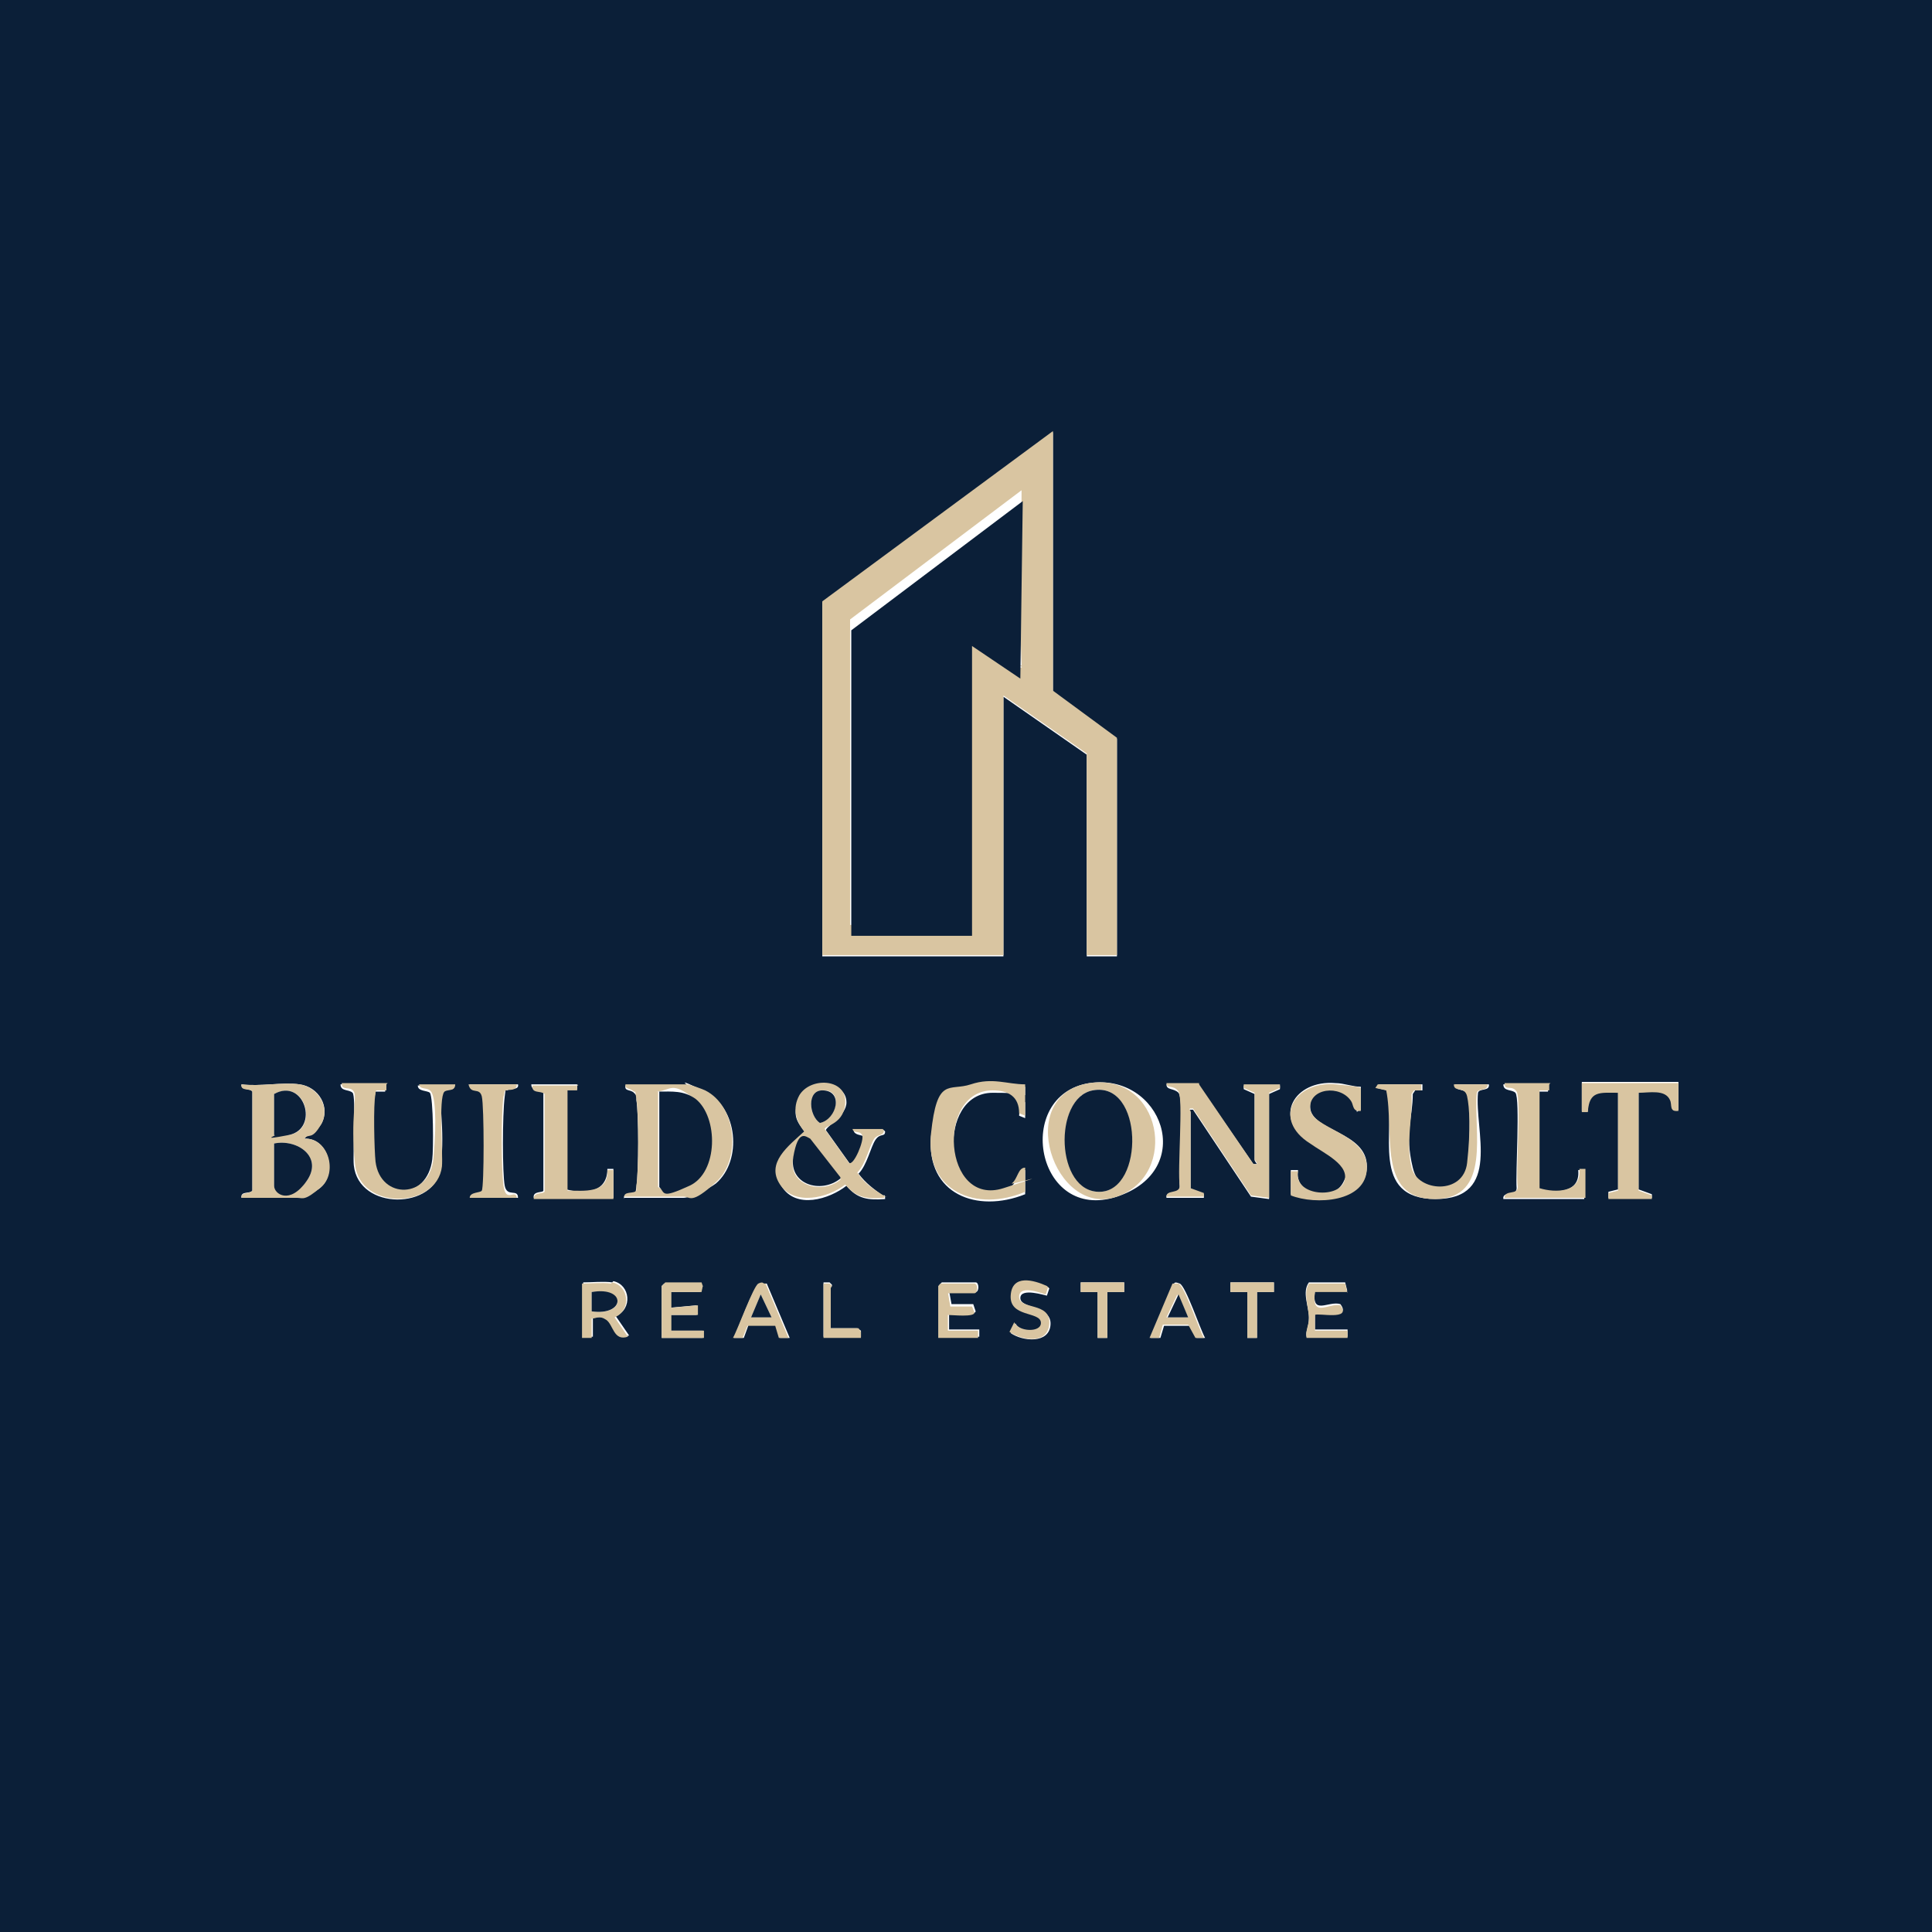
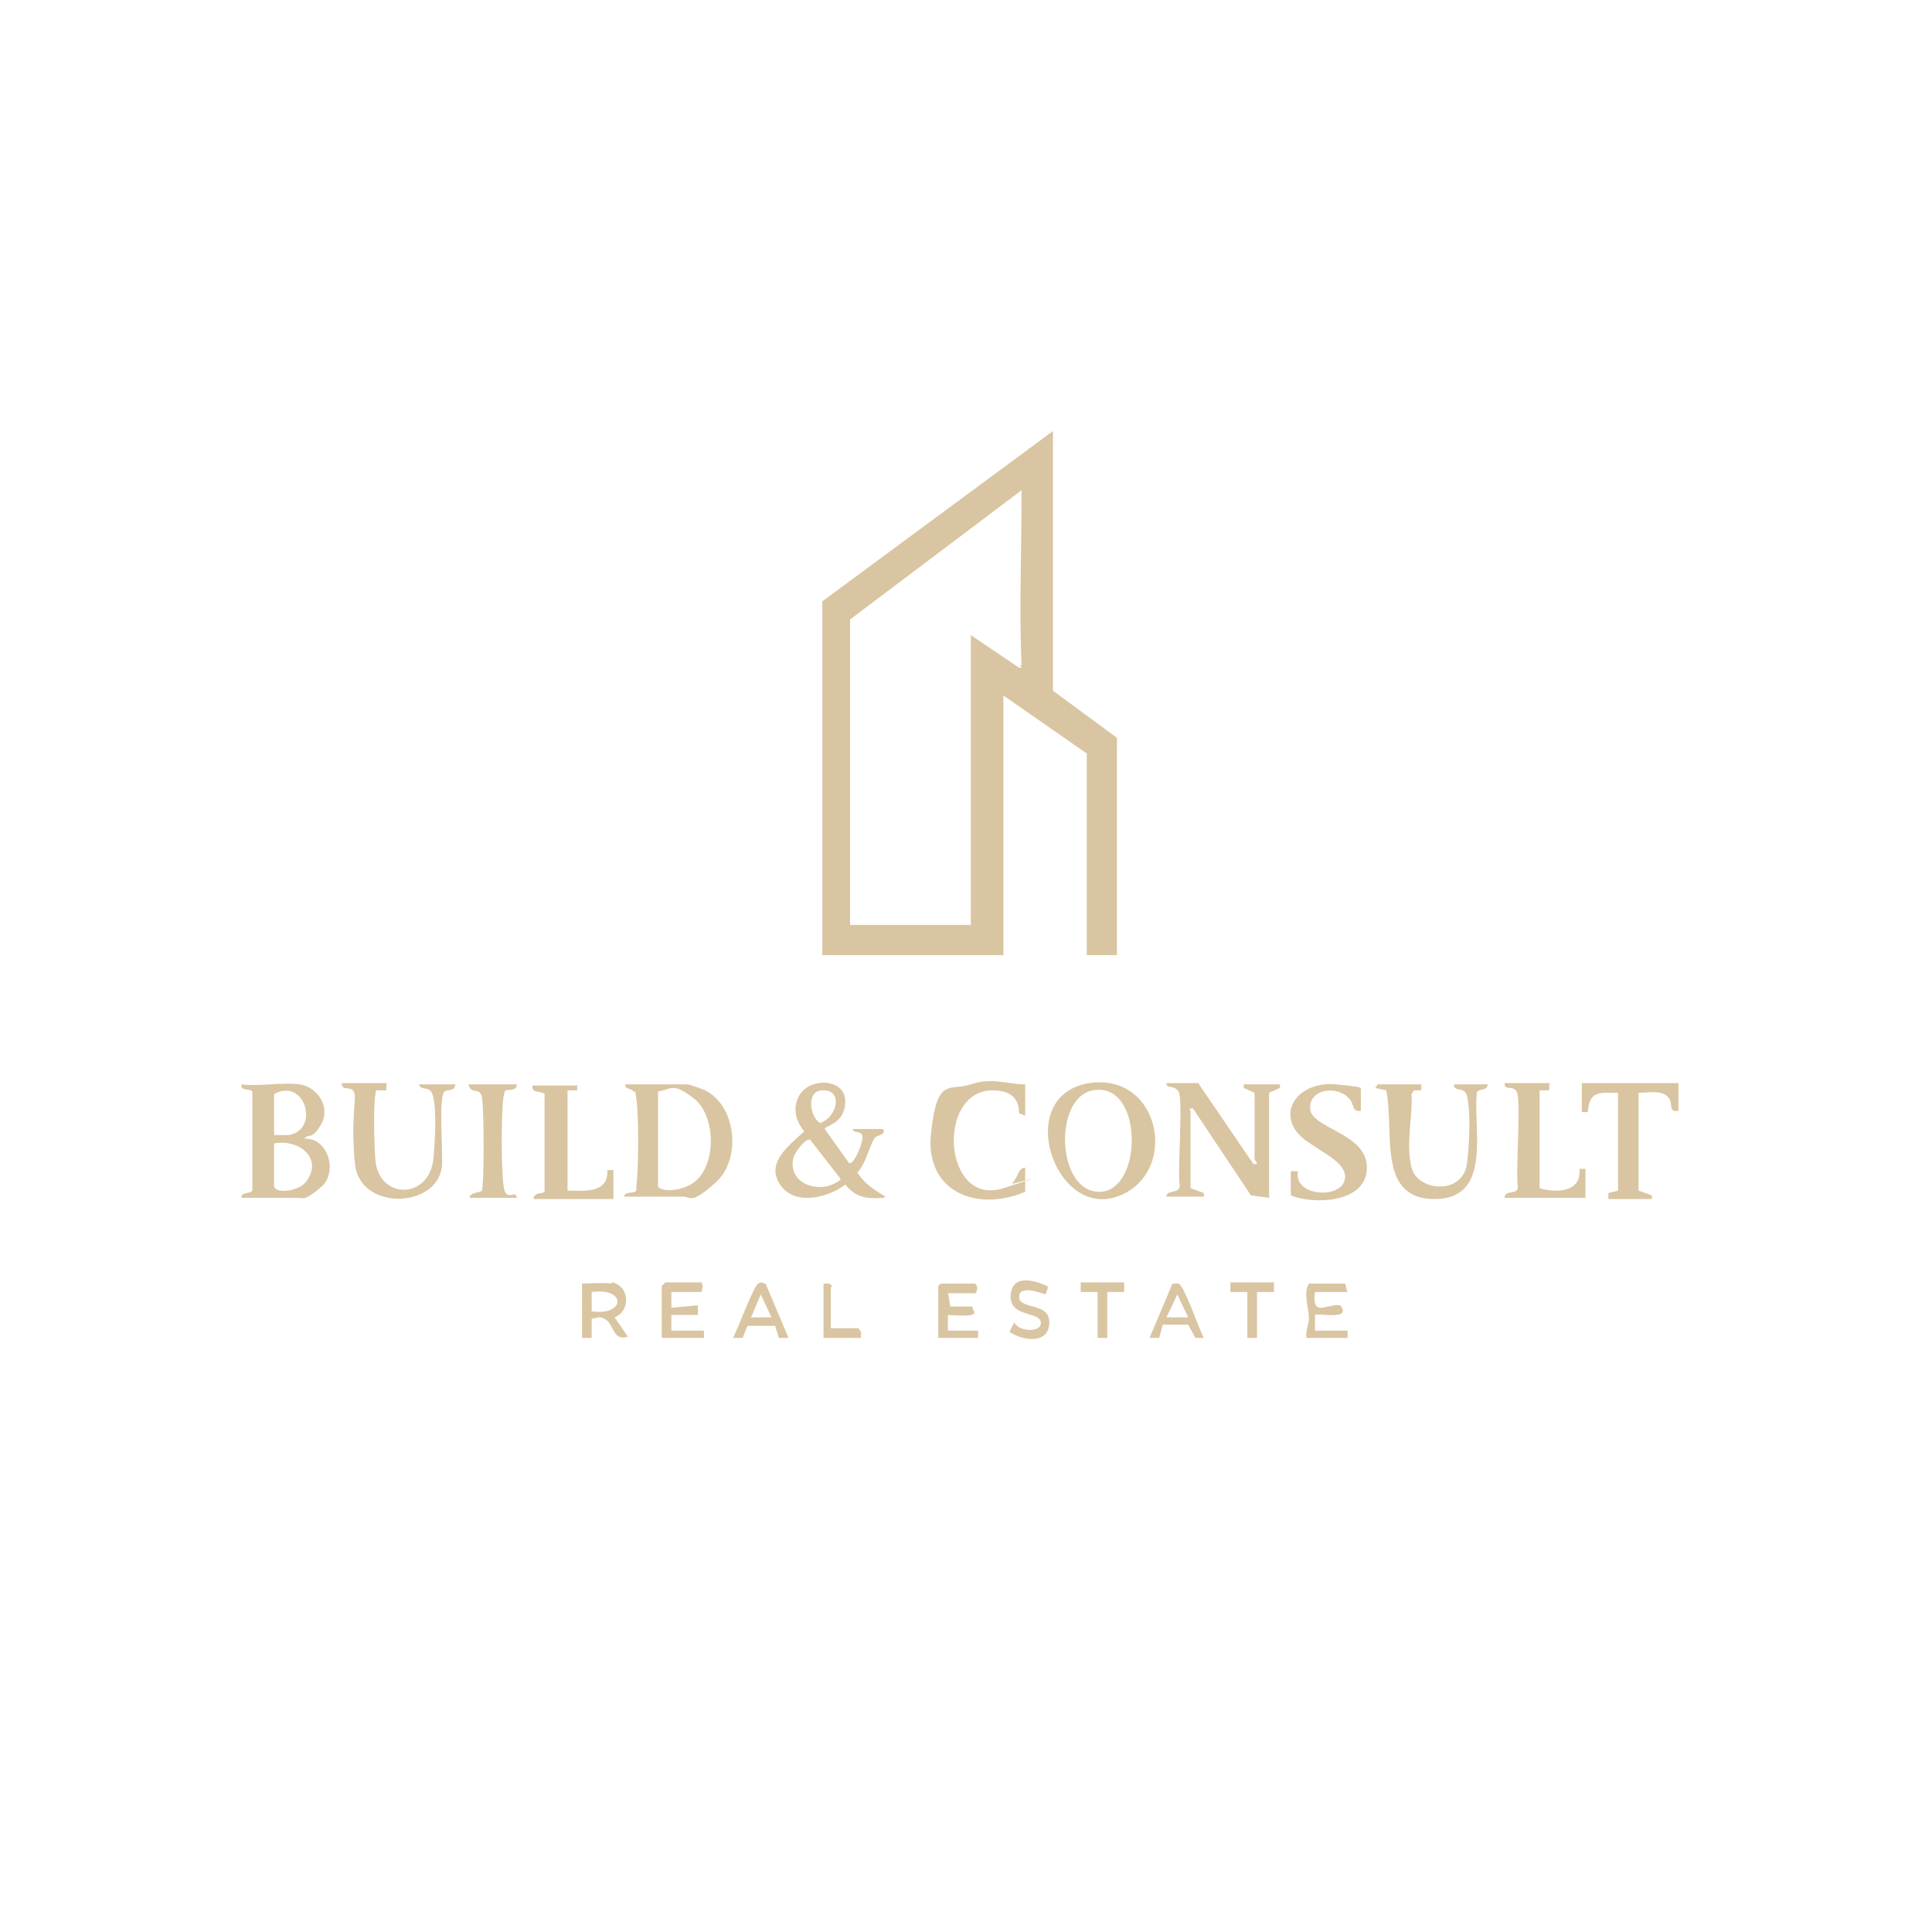
- <svg xmlns="http://www.w3.org/2000/svg" id="Layer_1" version="1.1" viewBox="0 0 160 160">
+ <svg xmlns="http://www.w3.org/2000/svg" id="Layer_1" data-name="Layer 1" viewBox="0 0 160 160">
  <defs>
    <style>
-       .st0 {
-         fill: #D9C5A1;
+       .cls-1 {
+         fill: #d9c5a1;
      }
    </style>
  </defs>
-   <path fill="#0B1F38" d="M160,0v160H0V0h160ZM92.5,79.1v-17.9l-5.3-3.9v-21.5l-19.1,14.1v29.3h15v-21.5l6.9,4.8v16.7h2.5ZM84.9,90c-1.6-.2-3-.6-4.5,0s-3.1,2.2-3.3,4.1c-.4,4.8,3.8,6.4,7.8,4.8v-2c-.6,0-.6.9-1.1,1.3s-.4.3-.7.4c-5.1,1.6-5.6-8.1-.9-8.1s2.2.5,2.2,1.9l.5.2v-2.4ZM90.2,89.7c-6.3,1-4.4,11.6,2.3,9.4s3.7-10.3-2.3-9.4ZM112.7,90c-.7,0-1.4-.3-2.1-.3-3.4-.3-5.3,2.9-2.1,4.9s3.7,1.2,2.8,3.2-4.2,1.1-3.8-.9h-.6s0,2,0,2c2,.9,6.3.6,6.3-2.3s-4.6-2.9-4.7-4.9,2.5-2,3.4-.6.1,1,.8.8v-2ZM139,89.6h-8v2.4h.5c0-1.8,1-1.6,2.5-1.6v8.1l-.8.2v.5h3.6v-.3s-1.1-.4-1.1-.4v-8.1c.8,0,2.1-.3,2.6.6s0,1.1.7.9v-2.4ZM24.8,89.8c-1.4-.2-3.3.2-4.8,0-.1.5.7.3.9.6v8.2c-.2.3-1,0-.9.6h4.6c.4,0,1.6-.5,2-.9,1.3-1.2.6-4.1-1.4-4,.4-.5,1-.6,1.4-1.2.8-1.4-.2-3.1-1.8-3.3ZM32,89.8h-3.8c0,.6.7.4,1,.7s0,5,.1,6c.4,3.8,6.8,3.7,7.2.2s-.3-5.6.2-6.2.9,0,.9-.6h-3c0,.5.8.4,1,.6.3.4.3,4.8.2,5.5-.4,3.4-4.4,3.6-4.8.3s-.2-4.8,0-5.6,0-.2.1-.3h.8c0,0,0-.5,0-.5ZM42.8,89.8h-3.9c.1.9.9,0,1.1,1s.2,7.4,0,7.8-.9.1-1,.6h3.9c0-.8-.9,0-1.1-1s-.2-5.9,0-7.4,0-.4.2-.5c.3-.2,1,0,.9-.5ZM47.8,89.8h-3.8c0,.6.7.4,1,.7v8.1c0,.2-.9,0-.8.6h6.6v-2.4h-.5c0,2-1.9,2.1-3.4,1.7v-8.3c0,0,.9,0,.9,0v-.5ZM51.7,99.2h4.9c.6,0,2.2-.8,2.7-1.2,2.2-1.9,1.8-6.3-.9-7.6s-1.3-.5-1.5-.5h-5.1c-.1.5.4.3.7.6s.2.3.2.6c.2,1.2.2,5.9,0,7.2s0,.3,0,.4c-.2.3-1.2,0-1,.6ZM73.2,93.6h-2.5c0,.4.7.4.8.5.3.4-.7,2.6-1.1,2.3l-2-2.8c0-.3,1.7-1.2,1.7-2.3,0-1.8-3-2-3.8-.5s-.3,2.1.4,3c-1.3,1.2-3.2,2.4-2,4.4s4,1.1,5.4,0c.9,1.1,1.8,1.2,3.2,1.1,0-.4,0-.3-.2-.3-.7-.5-1.4-1-2-1.8.7-.7,1-2.2,1.4-2.8s.8-.2.8-.7ZM99.3,89.8h-2.7c0,.5.6.3,1,.7.5.7,0,6.6.1,7.8,0,.7-1.2.2-1.1.9h3.1v-.3s-1.1-.4-1.1-.4v-6.4s-.3-.2,0-.2h.2s4.8,7.2,4.8,7.2l1.5.2v-8.7l.9-.4v-.3s-3,0-3,0v.3s.9.4.9.4v5.5s.1.2.2.3h-.3c0,0-4.5-6.5-4.5-6.5ZM117.7,89.8h-3.5s-.3.3-.2.3l.9.2c.7,3.4-1.5,9,4,9s3.2-5.7,3.5-8.8c.1-.4,1-.1.9-.7h-2.8c0,.7.9.2,1.1,1s.1,4.5,0,5.5c-.3,2.7-3.9,3.3-4.6.4s0-4.1,0-6.1l.2-.3h.6c0,0,0-.5,0-.5ZM128.3,89.8h-3.8c0,.6.7.4,1,.7.4.5,0,6.7.1,7.9,0,.7-1.2.2-1.1.9h6.7v-2.4h-.5c.2,2-2,1.9-3.4,1.6v-8.1c0,0,.9,0,.9,0v-.5ZM50.7,106.2c-.7-.1-1.7,0-2.4,0v4.5h.8s0-1.6,0-1.6c.4,0,.8-.1,1.2.1.6.5.6,1.8,1.8,1.4l-1.1-1.6c1.4-.6,1.2-2.6-.2-2.9ZM55.6,107h2.4l.2-.5-.2-.2h-3l-.2.2v4.3h3.4v-.6h-2.7v-1.3h2.2v-.8s-2.2.2-2.2.2v-1.3ZM63.4,106.3c-.1,0-.4,0-.5,0-.5.2-1.8,3.8-2.1,4.5h.8s.4-1.1.4-1.1h2.3c0,0,.3,1.1.3,1.1h.8s-1.9-4.5-1.9-4.5ZM68.8,110v-3.4s.1,0,.1-.2l-.2-.2h-.5s0,4.5,0,4.5h3.1v-.5s-.3-.2-.3-.2h-2.3ZM78.5,107h2.3c.3,0,.3-.8,0-.8h-2.8l-.2.2v4.3h3.3v-.6h-2.5v-1.3c.4,0,2.1.2,2.2-.2l-.2-.6h-1.8c0,0-.2-1.1-.2-1.1ZM86.8,106.6c-1-.5-2.9-.7-3,.8s2.5,1.2,2.5,2.2-1.9.7-2.2,0l-.4.8c1,.7,3.2.9,3.3-.7s-2.5-1.3-2.5-2.2,2.1-.2,2.2-.2l.2-.6ZM93.1,106.2h-3.6v.8s1.4,0,1.4,0v3.8h.8v-3.8h1.4s0-.8,0-.8ZM99.8,110.8c-.4-.7-1.6-4.3-2.1-4.5s-.4,0-.5,0l-1.9,4.5h.8s.3-1,.3-1h2.1c0,0,.6,1,.6,1h.8ZM105.5,106.2h-3.6v.8s1.4,0,1.4,0v3.8h.8v-3.8h1.4s0-.8,0-.8ZM111.6,107l-.2-.8h-3c-.6.8,0,2,0,2.9s-.3,1.1-.2,1.6h3.4v-.6h-2.7v-1.3c.2-.2,3.1.5,2.1-.8-1-.3-2.4,1-2.1-1.1h2.7Z" />
-   <path class="st0" d="M92.5,79.1h-2.5v-16.7l-6.9-4.8v21.5h-15v-29.3l19.1-14.1v21.5l5.3,3.9v17.9ZM84.6,55.1c-.2-4.6,0-9.5,0-14.1s0-.4,0-.4l-14.2,10.7v25.3h10v-24l4,2.7c.5,0,0-.2,0-.2Z" />
-   <path class="st0" d="M99.3,89.8l4.5,6.6h.3c0-.2-.2-.3-.2-.4v-5.5l-.9-.4v-.3s3,0,3,0v.3s-.9.4-.9.4v8.7l-1.5-.2-4.8-7.2h-.2c-.2,0,0,.2,0,.2v6.4l1.1.4v.3h-3.1c0-.6,1.1-.2,1.1-.9-.2-1.3.3-7.2-.1-7.8s-1-.2-1-.7h2.7Z" />
-   <path class="st0" d="M51.7,99.2c-.1-.6.8-.3,1-.6,0-.1,0-.3,0-.4.2-1.3.2-6,0-7.2s0-.4-.2-.6c-.3-.3-.8-.2-.7-.6h5.1c.2,0,1.3.4,1.5.5,2.6,1.3,3,5.7.9,7.6s-2.1,1.2-2.7,1.2h-4.9ZM54.5,90.4v7.9c.6.5,1.9.2,2.5-.1,2.4-1.1,2.4-5.7.5-7.2s-1.9-.7-3.1-.6Z" />
-   <path class="st0" d="M90.2,89.7c6-.9,7.5,7.6,2.3,9.4s-8.6-8.4-2.3-9.4ZM90.5,90.3c-3.3.6-3,8.5.6,8.4s3.6-9.2-.6-8.4Z" />
-   <path class="st0" d="M24.8,89.8c1.5.2,2.6,1.9,1.8,3.3s-1,.7-1.4,1.2c2-.1,2.8,2.8,1.4,4s-1.5.9-2,.9h-4.6c-.1-.5.7-.3.9-.6v-8.2c-.2-.3-1,0-.9-.6,1.5.2,3.4-.2,4.8,0ZM22.7,94c.4,0,.8,0,1.2,0,2.6-.4,1.4-4.8-1.2-3.4v3.4ZM22.7,94.7v3.5c0,.7,2.1.5,2.7-.4,1.4-2-.8-3.5-2.7-3.1Z" />
-   <path class="st0" d="M73.2,93.6c0,.5-.5.3-.8.7-.4.6-.7,2.1-1.4,2.8.5.8,1.2,1.3,2,1.8s.3,0,.2.3c-1.4.1-2.3,0-3.2-1.1-1.4,1.1-4.2,1.8-5.4,0s.7-3.2,2-4.4c-.7-.9-1-1.9-.4-3,.9-1.5,3.8-1.4,3.8.5s-1.7,2-1.7,2.3l2,2.8c.4.3,1.3-1.9,1.1-2.3s-.7-.1-.8-.5h2.5ZM68.1,90.3c-1.3,0-1.1,2.1-.2,2.7,1.4-.4,2-2.8.2-2.7ZM69.6,97.6l-2.5-3.2c-.4-.2-1.3,1.1-1.4,1.5-.5,2.2,2.3,3.1,3.9,1.8Z" />
-   <path class="st0" d="M117.7,89.8v.5s-.6,0-.6,0l-.2.3c.1,2-.5,4.1,0,6.1s4.3,2.3,4.6-.4.2-4.6,0-5.5-1.1-.3-1.1-1h2.8c0,.6-.8.3-.9.7-.3,3.1,1.3,8.8-3.5,8.8s-3.3-5.6-4-9l-.9-.2c0,0,.2-.3.2-.3h3.5Z" />
-   <path class="st0" d="M32,89.8v.5s-.8,0-.8,0c-.1,0-.1.2-.1.3-.2.8-.1,4.7,0,5.6.4,3.2,4.5,3.1,4.8-.3s.1-5.1-.2-5.5-.9-.1-1-.6h3c0,.6-.6.4-.9.6-.5.6-.1,5.1-.2,6.2-.4,3.5-6.8,3.7-7.2-.2s.2-5.5-.1-6-1,0-1-.7h3.8Z" />
-   <path class="st0" d="M112.7,90v2c-.7.1-.6-.5-.8-.8-.9-1.4-3.5-1.1-3.4.6s4.7,2,4.7,4.9-4.3,3.1-6.3,2.3v-2s.6,0,.6,0c-.4,2,3.2,2.3,3.8.9s-1.7-2.4-2.8-3.2c-3.2-2-1.3-5.2,2.1-4.9s1.4.4,2.1.3Z" />
-   <path class="st0" d="M84.9,90v2.4l-.5-.2c0-1.4-.9-1.9-2.2-1.9-4.7,0-4.1,9.7.9,8.1s.5-.2.7-.4c.5-.4.5-1.3,1.1-1.3v2c-4,1.7-8.3,0-7.8-4.8s1.5-3.5,3.3-4.1,3,0,4.5,0Z" />
-   <path class="st0" d="M139,89.6v2.4c-.8.1-.5-.5-.7-.9-.4-.9-1.7-.6-2.6-.6v8.1l1.1.4v.3s-3.6,0-3.6,0v-.5s.8-.2.8-.2v-8.1c-1.5,0-2.4-.2-2.5,1.6h-.5s0-2.4,0-2.4h8Z" />
-   <path class="st0" d="M128.3,89.8v.5s-.8,0-.8,0v8.1c1.3.4,3.5.4,3.3-1.6h.5v2.4h-6.7c0-.7,1.1-.2,1.1-.9-.2-1.1.3-7.3-.1-7.9s-1,0-1-.7h3.8Z" />
-   <path class="st0" d="M47.8,89.8v.5s-.8,0-.8,0v8.3c1.3,0,3.4.3,3.3-1.7h.5v2.4h-6.6c0-.6.7-.4.9-.6v-8.1c-.3-.3-1.1,0-1-.7h3.8Z" />
-   <path class="st0" d="M42.8,89.8c0,.6-.7.4-.9.5-.2.1-.1.3-.2.5-.2,1.4-.2,5.9,0,7.4s1,.2,1.1,1h-3.9c0-.5.9-.4,1-.6.2-.3.2-7,0-7.8s-.9-.1-1.1-1h3.9Z" />
-   <path class="st0" d="M50.7,106.2c1.4.3,1.6,2.3.2,2.9l1.1,1.6c-1.2.4-1.2-1-1.8-1.4s-.8-.1-1.2-.1v1.6s-.8,0-.8,0v-4.5c.7,0,1.7-.1,2.4,0ZM49,108.6c2.8.4,2.9-2,0-1.6v1.6Z" />
-   <path class="st0" d="M111.6,107h-2.7c-.3,2.2,1.1.9,2.1,1.1,1,1.3-1.9.6-2.1.8v1.3h2.7v.6h-3.4c-.1-.6.2-1.1.2-1.6,0-.9-.5-2.1,0-2.9h3l.2.8Z" />
-   <polygon class="st0" points="55.6 107 55.6 108.3 57.8 108.1 57.8 108.9 55.6 108.9 55.6 110.2 58.3 110.2 58.3 110.8 54.8 110.8 54.8 106.5 55.1 106.2 58.1 106.2 58.2 106.5 58.1 107 55.6 107" />
-   <path class="st0" d="M78.5,107l.2,1.2h1.8c0,0,.2.5.2.5,0,.4-1.8.2-2.2.2v1.3h2.5v.6h-3.3v-4.3l.2-.2h2.8c.3,0,.3.8,0,.8h-2.3Z" />
-   <path class="st0" d="M99.8,110.8h-.8s-.6-1.1-.6-1.1h-2.1c0,0-.3,1.1-.3,1.1h-.8s1.9-4.5,1.9-4.5c.1,0,.4,0,.5,0,.5.2,1.7,3.8,2.1,4.5ZM98.4,109.1l-.9-1.9-.9,1.9h1.7Z" />
-   <path class="st0" d="M63.4,106.3l1.9,4.5h-.8s-.3-1-.3-1h-2.3c0,0-.4,1-.4,1h-.8c.4-.7,1.7-4.3,2.1-4.5s.4,0,.5,0ZM63.9,109.1l-.9-1.9-.8,1.9h1.7Z" />
-   <path class="st0" d="M86.8,106.6l-.2.6c-.1,0-2.2-.9-2.2.2s2.6.4,2.5,2.2-2.3,1.4-3.3.7l.4-.8c.3.8,2.3.9,2.2,0s-2.6-.4-2.5-2.2,1.9-1.3,3-.8Z" />
-   <polygon class="st0" points="93.1 106.2 93.1 107 91.7 107 91.7 110.8 90.9 110.8 90.9 107 89.5 107 89.5 106.2 93.1 106.2" />
-   <polygon class="st0" points="105.5 106.2 105.5 107 104.1 107 104.1 110.8 103.3 110.8 103.3 107 101.9 107 101.9 106.2 105.5 106.2" />
-   <path class="st0" d="M68.8,110h2.3s.2.3.2.3v.5s-3.1,0-3.1,0v-4.5h.5s.2.2.2.2c0,0-.1.1-.1.2v3.4Z" />
-   <path fill="#0B1F38" d="M84.5,56.2l-4-2.7v24h-10v-25.3l14.2-10.7" />
-   <path fill="#0B1F38" d="M54.5,90.4c1.2,0,2.1-.1,3.1.6,1.9,1.5,1.9,6.1-.5,7.2s-2,.6-2.5.1v-7.9Z" />
-   <path fill="#0B1F38" d="M90.5,90.3c4.2-.8,4.3,8.3.6,8.4s-3.9-7.8-.6-8.4Z" />
-   <path fill="#0B1F38" d="M22.7,94.7c1.9-.4,4.1,1.1,2.7,3.1s-2.7,1.1-2.7.4v-3.5Z" />
-   <path fill="#0B1F38" d="M22.7,94v-3.4c2.5-1.4,3.8,2.9,1.2,3.4s-.8,0-1.2,0Z" />
-   <path fill="#0B1F38" d="M69.6,97.6c-1.6,1.3-4.3.5-3.9-1.8s1-1.7,1.4-1.5l2.5,3.2Z" />
-   <path fill="#0B1F38" d="M68.1,90.3c1.8,0,1.2,2.4-.2,2.7-.9-.6-1.1-2.7.2-2.7Z" />
-   <path fill="#0B1F38" d="M49,108.6v-1.6c2.9-.5,2.8,2,0,1.6Z" />
-   <polygon fill="#0B1F38" points="98.4 109.1 96.7 109.1 97.6 107.2 98.4 109.1" />
-   <polygon fill="#0B1F38" points="63.9 109.1 62.2 109.1 63 107.2 63.9 109.1" />
+   <path class="cls-1" d="M92.5,79.1h-2.5v-16.7l-6.9-4.8v21.5h-15v-29.3l19.1-14.1v21.5l5.3,3.9v18ZM84.6,55.1c-.2-4.6,0-9.5,0-14.1s0-.4,0-.4l-14.2,10.7v25.3h10v-24l4,2.7c.5,0,0-.2,0-.2h.2Z" />
+   <path class="cls-1" d="M99.3,89.8l4.5,6.6h.3c0-.2-.2-.3-.2-.4v-5.5l-.9-.4v-.3h3v.3l-.9.4v8.7l-1.5-.2-4.8-7.2h-.2c-.2,0,0,.2,0,.2v6.4l1.1.4v.3h-3.1c0-.6,1.1-.2,1.1-.9-.2-1.3.3-7.2-.1-7.8s-1-.2-1-.7h2.7v.1Z" />
+   <path class="cls-1" d="M51.7,99.2c-.1-.6.8-.3,1-.6v-.4c.2-1.3.2-6,0-7.2s0-.4-.2-.6c-.3-.3-.8-.2-.7-.6h5.1c.2,0,1.3.4,1.5.5,2.6,1.3,3,5.7.9,7.6s-2.1,1.2-2.7,1.2h-4.9v.1ZM54.5,90.4v7.9c.6.5,1.9.2,2.5-.1,2.4-1.1,2.4-5.7.5-7.2s-1.9-.7-3.1-.6h.1Z" />
+   <path class="cls-1" d="M90.2,89.7c6-.9,7.5,7.6,2.3,9.4s-8.6-8.4-2.3-9.4ZM90.5,90.3c-3.3.6-3,8.5.6,8.4s3.6-9.2-.6-8.4Z" />
+   <path class="cls-1" d="M24.8,89.8c1.5.2,2.6,1.9,1.8,3.3s-1,.7-1.4,1.2c2-.1,2.8,2.8,1.4,4s-1.5.9-2,.9h-4.6c-.1-.5.7-.3.9-.6v-8.2c-.2-.3-1,0-.9-.6,1.5.2,3.4-.2,4.8,0ZM22.7,94h1.2c2.6-.4,1.4-4.8-1.2-3.4v3.4ZM22.7,94.7v3.5c0,.7,2.1.5,2.7-.4,1.4-2-.8-3.5-2.7-3.1Z" />
+   <path class="cls-1" d="M73.2,93.6c0,.5-.5.3-.8.7-.4.6-.7,2.1-1.4,2.8.5.8,1.2,1.3,2,1.8s.3,0,.2.3c-1.4.1-2.3,0-3.2-1.1-1.4,1.1-4.2,1.8-5.4,0s.7-3.2,2-4.4c-.7-.9-1-1.9-.4-3,.9-1.5,3.8-1.4,3.8.5s-1.7,2-1.7,2.3l2,2.8c.4.3,1.3-1.9,1.1-2.3s-.7-.1-.8-.5h2.5l.1.1ZM68.1,90.3c-1.3,0-1.1,2.1-.2,2.7,1.4-.4,2-2.8.2-2.7ZM69.6,97.6l-2.5-3.2c-.4-.2-1.3,1.1-1.4,1.5-.5,2.2,2.3,3.1,3.9,1.8v-.1Z" />
+   <path class="cls-1" d="M117.7,89.8v.5h-.6l-.2.3c.1,2-.5,4.1,0,6.1s4.3,2.3,4.6-.4.2-4.6,0-5.5-1.1-.3-1.1-1h2.8c0,.6-.8.3-.9.7-.3,3.1,1.3,8.8-3.5,8.8s-3.3-5.6-4-9l-.9-.2.2-.3h3.6Z" />
+   <path class="cls-1" d="M32,89.8v.5h-.8c-.1,0-.1.2-.1.3-.2.8-.1,4.7,0,5.6.4,3.2,4.5,3.1,4.8-.3s.1-5.1-.2-5.5-.9-.1-1-.6h3c0,.6-.6.4-.9.6-.5.6-.1,5.1-.2,6.2-.4,3.5-6.8,3.7-7.2-.2s.2-5.5-.1-6-1,0-1-.7h3.8l-.1.1Z" />
+   <path class="cls-1" d="M112.7,90v2c-.7.1-.6-.5-.8-.8-.9-1.4-3.5-1.1-3.4.6s4.7,2,4.7,4.9-4.3,3.1-6.3,2.3v-2h.6c-.4,2,3.2,2.3,3.8.9s-1.7-2.4-2.8-3.2c-3.2-2-1.3-5.2,2.1-4.9s1.4.4,2.1.3v-.1Z" />
+   <path class="cls-1" d="M84.9,90v2.4l-.5-.2c0-1.4-.9-1.9-2.2-1.9-4.7,0-4.1,9.7.9,8.1s.5-.2.7-.4c.5-.4.5-1.3,1.1-1.3v2c-4,1.7-8.3,0-7.8-4.8s1.5-3.5,3.3-4.1,3,0,4.5,0v.2Z" />
+   <path class="cls-1" d="M139,89.6v2.4c-.8.1-.5-.5-.7-.9-.4-.9-1.7-.6-2.6-.6v8.1l1.1.4v.3h-3.6v-.5l.8-.2v-8.1c-1.5,0-2.4-.2-2.5,1.6h-.5v-2.4h8v-.1Z" />
+   <path class="cls-1" d="M128.3,89.8v.5h-.8v8.1c1.3.4,3.5.4,3.3-1.6h.5v2.4h-6.7c0-.7,1.1-.2,1.1-.9-.2-1.1.3-7.3-.1-7.9s-1,0-1-.7h3.8l-.1.1Z" />
+   <path class="cls-1" d="M47.8,89.8v.5h-.8v8.3c1.3,0,3.4.3,3.3-1.7h.5v2.4h-6.6c0-.6.7-.4.9-.6v-8.1c-.3-.3-1.1,0-1-.7h3.8l-.1-.1Z" />
+   <path class="cls-1" d="M42.8,89.8c0,.6-.7.4-.9.5s-.1.3-.2.5c-.2,1.4-.2,5.9,0,7.4s1,.2,1.1,1h-3.9c0-.5.9-.4,1-.6.2-.3.2-7,0-7.8s-.9-.1-1.1-1h4Z" />
+   <path class="cls-1" d="M50.7,106.2c1.4.3,1.6,2.3.2,2.9l1.1,1.6c-1.2.4-1.2-1-1.8-1.4s-.8-.1-1.2-.1v1.6h-.8v-4.5c.7,0,1.7-.1,2.4,0l.1-.1ZM49,108.6c2.8.4,2.9-2,0-1.6v1.6Z" />
+   <path class="cls-1" d="M111.6,107h-2.7c-.3,2.2,1.1.9,2.1,1.1,1,1.3-1.9.6-2.1.8v1.3h2.7v.6h-3.4c-.1-.6.2-1.1.2-1.6,0-.9-.5-2.1,0-2.9h3l.2.8v-.1Z" />
+   <polygon class="cls-1" points="55.6 107 55.6 108.3 57.8 108.1 57.8 108.9 55.6 108.9 55.6 110.2 58.3 110.2 58.3 110.8 54.8 110.8 54.8 106.5 55.1 106.2 58.1 106.2 58.2 106.5 58.1 107 55.6 107" />
+   <path class="cls-1" d="M78.5,107l.2,1.2h1.8l.2.5c0,.4-1.8.2-2.2.2v1.3h2.5v.6h-3.3v-4.3l.2-.2h2.8c.3,0,.3.8,0,.8h-2.3l.1-.1Z" />
+   <path class="cls-1" d="M99.8,110.8h-.8l-.6-1.1h-2.1l-.3,1.1h-.8l1.9-4.5h.5c.5.2,1.7,3.8,2.1,4.5h.1ZM98.4,109.1l-.9-1.9-.9,1.9h1.8Z" />
+   <path class="cls-1" d="M63.4,106.3l1.9,4.5h-.8l-.3-1h-2.3l-.4,1h-.8c.4-.7,1.7-4.3,2.1-4.5s.4,0,.5,0h.1ZM63.9,109.1l-.9-1.9-.8,1.9h1.7Z" />
+   <path class="cls-1" d="M86.8,106.6l-.2.6c-.1,0-2.2-.9-2.2.2s2.6.4,2.5,2.2-2.3,1.4-3.3.7l.4-.8c.3.8,2.3.9,2.2,0s-2.6-.4-2.5-2.2,1.9-1.3,3-.8l.1.1Z" />
+   <polygon class="cls-1" points="93.1 106.2 93.1 107 91.7 107 91.7 110.8 90.9 110.8 90.9 107 89.5 107 89.5 106.2 93.1 106.2" />
+   <polygon class="cls-1" points="105.5 106.2 105.5 107 104.1 107 104.1 110.8 103.3 110.8 103.3 107 101.9 107 101.9 106.2 105.5 106.2" />
+   <path class="cls-1" d="M68.8,110h2.3l.2.3v.5h-3.1v-4.5h.5l.2.2s-.1.1-.1.2v3.4-.1Z" />
</svg>
